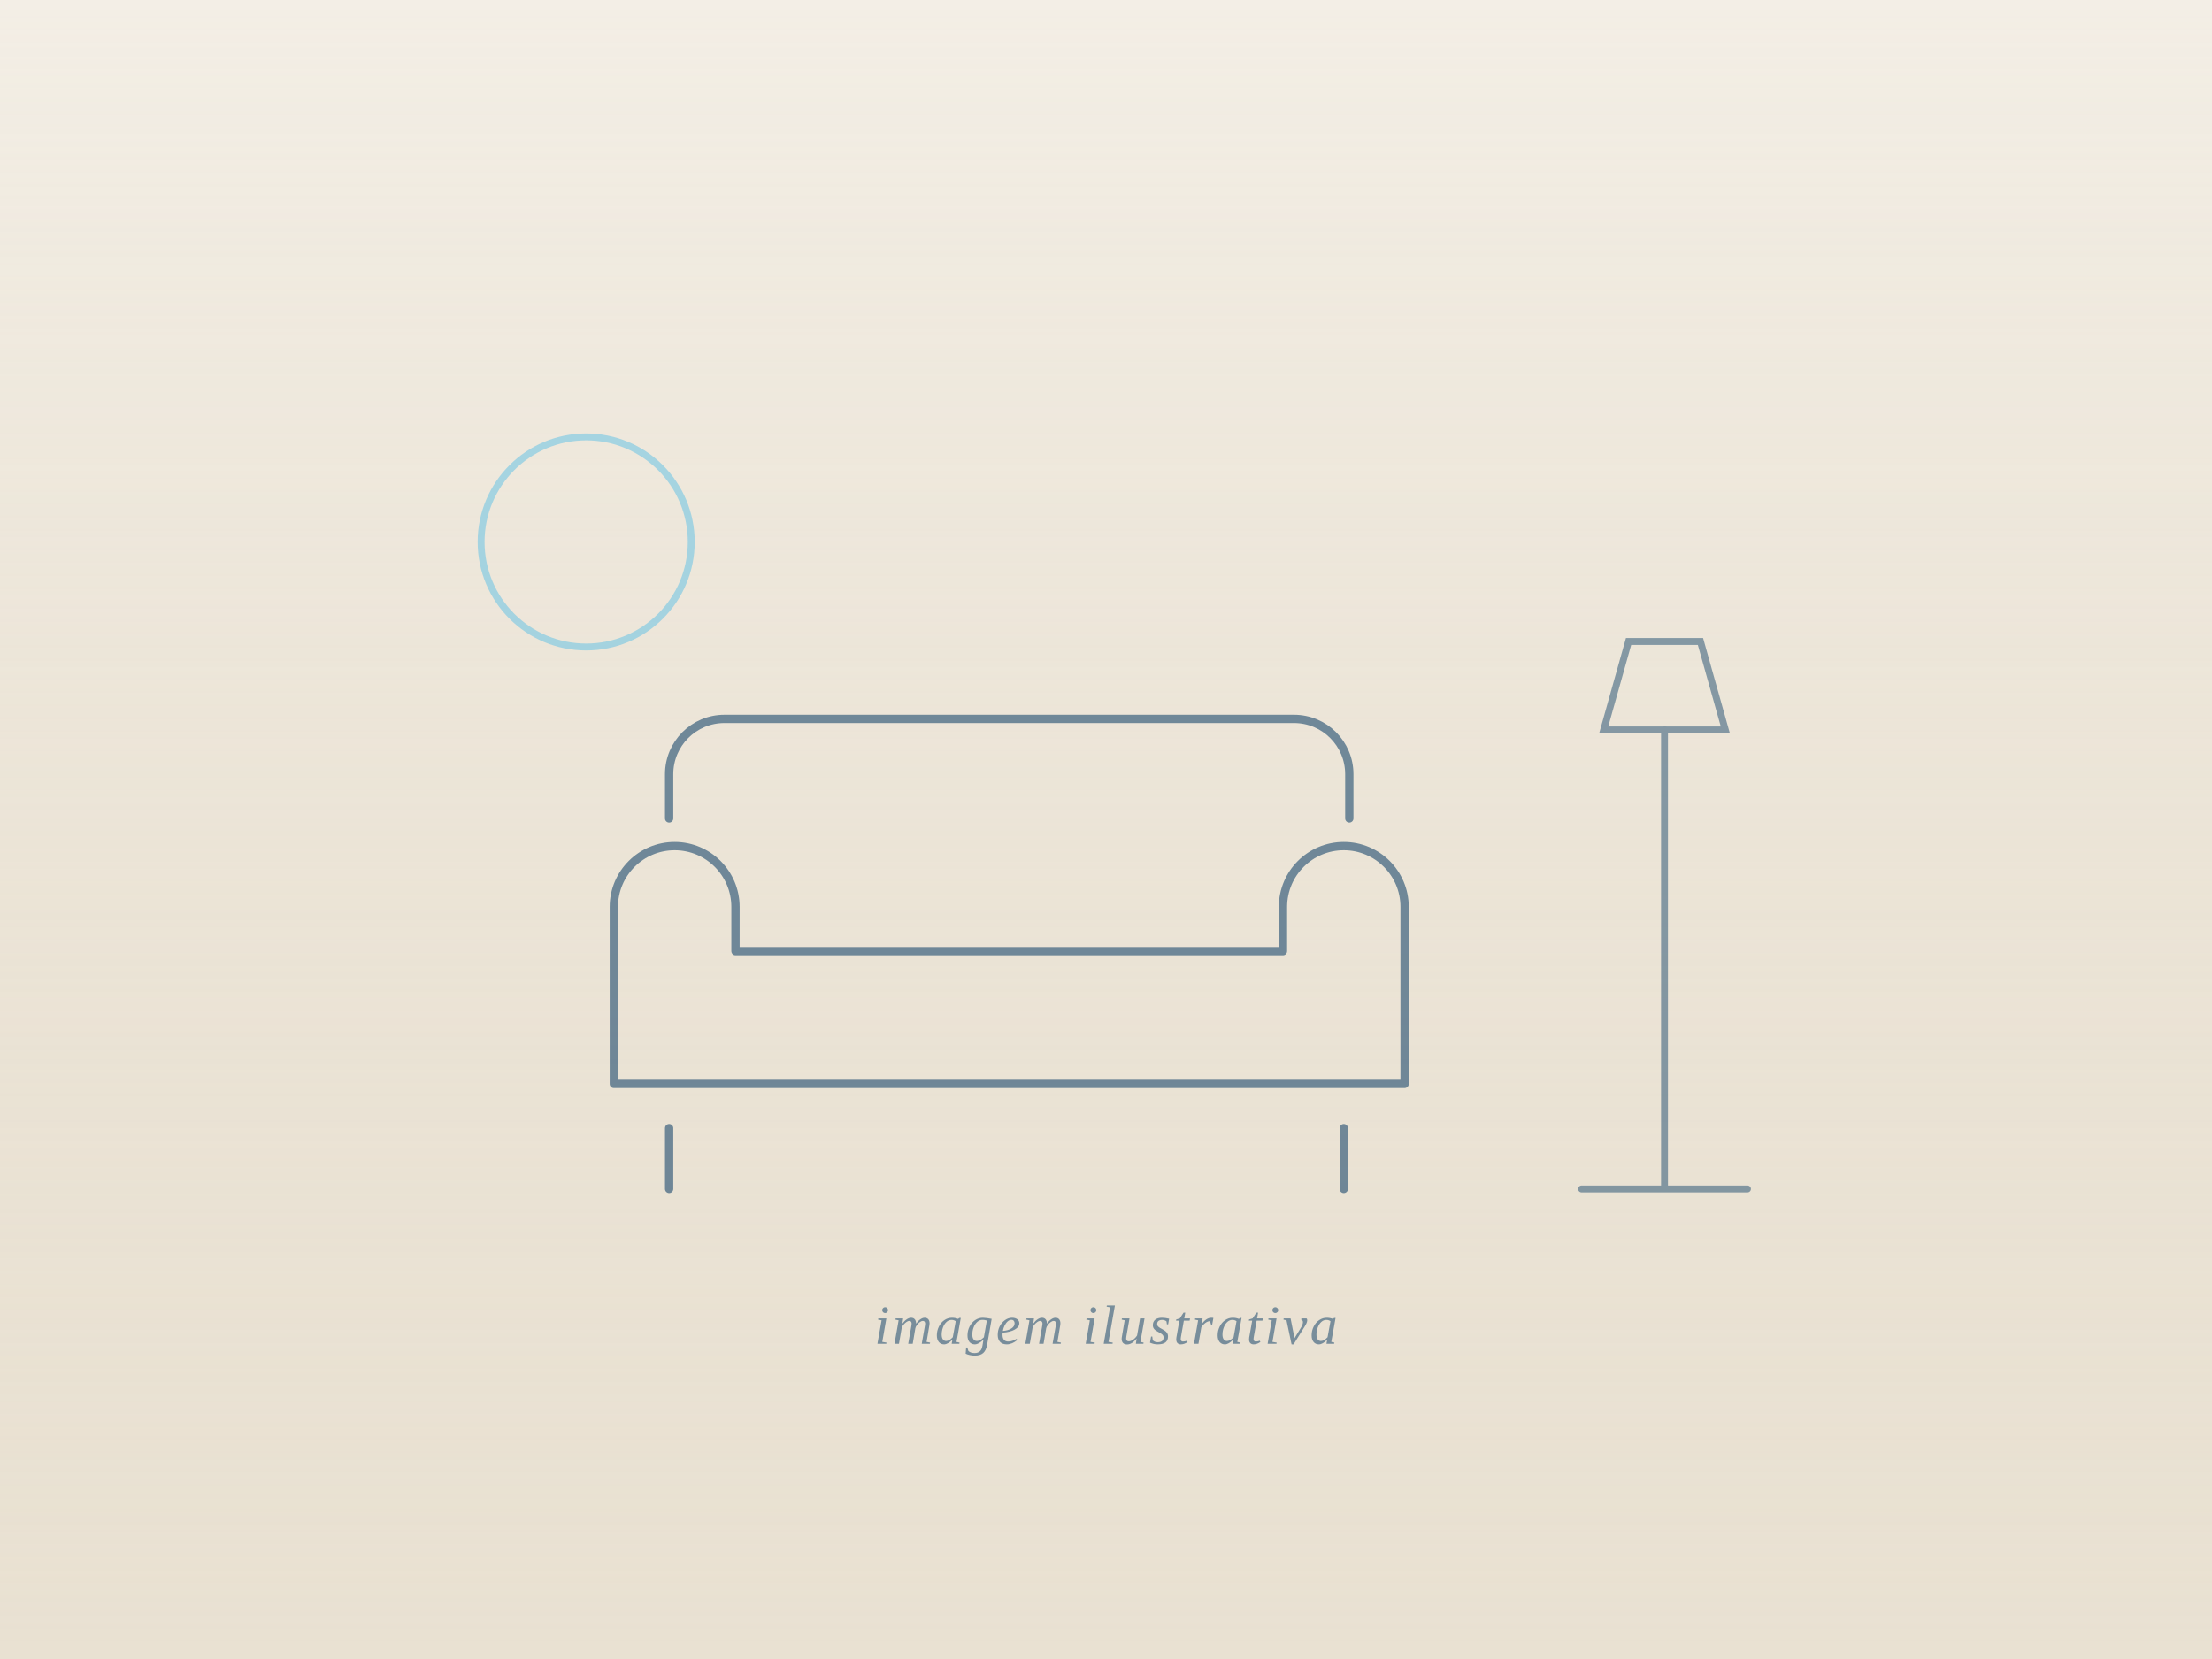
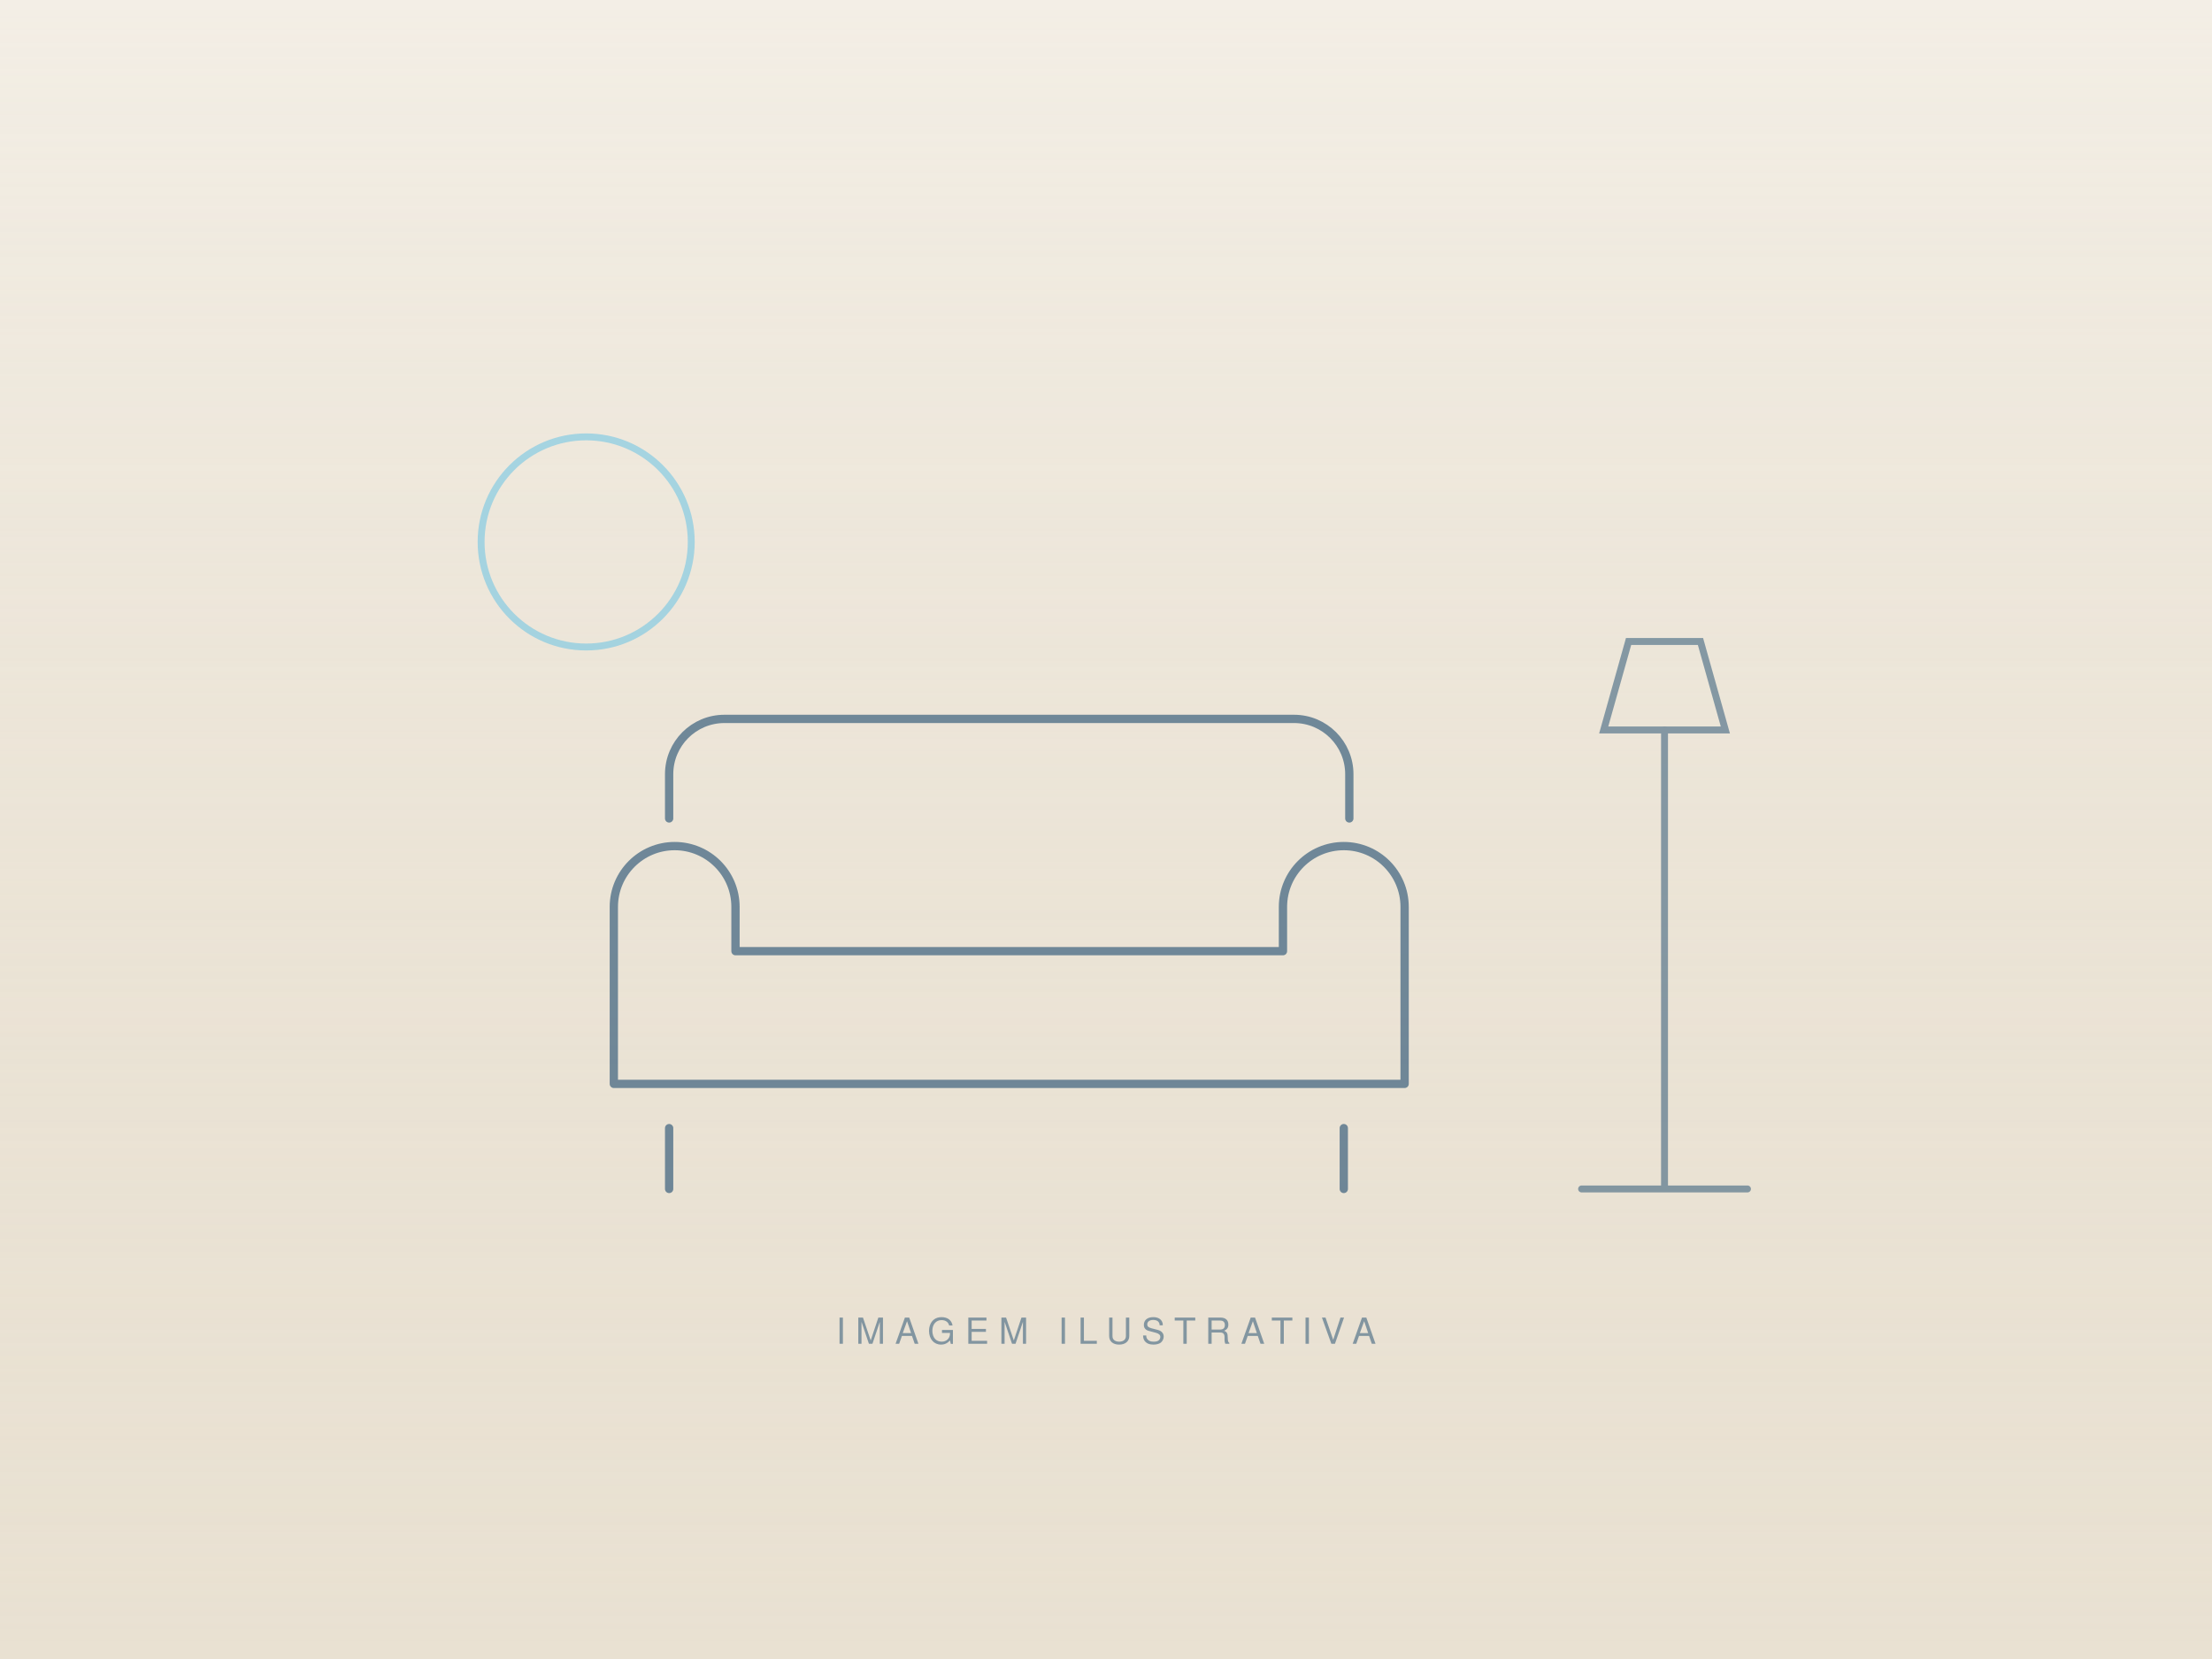
<svg xmlns="http://www.w3.org/2000/svg" viewBox="0 0 800 600" role="img" aria-label="Apartamento — imagem ilustrativa">
  <defs>
    <linearGradient id="w4" x1="0" y1="0" x2="0" y2="1">
      <stop offset="0" stop-color="#FBF9F5" />
      <stop offset="1" stop-color="#E9E1D2" stop-opacity="0" />
    </linearGradient>
  </defs>
  <rect width="800" height="600" fill="#E9E1D2" />
  <rect width="800" height="600" fill="url(#w4)" opacity=".55" />
  <g stroke="#1C4A6E" stroke-width="3" fill="none" stroke-linecap="round" stroke-linejoin="round" opacity=".6">
    <path d="M242 296 v-16 a20 20 0 0 1 20 -20 h206 a20 20 0 0 1 20 20 v16" />
    <path d="M222 328 a22 22 0 0 1 22 -22 v0 a22 22 0 0 1 22 22 v16 h198 v-16 a22 22 0 0 1 44 0 v64 h-286 z" />
    <path d="M242 408 v22 M486 408 v22" />
    <path d="M266 344 h198" stroke-width="2.5" opacity=".8" />
  </g>
  <g stroke="#1C4A6E" stroke-width="2.5" fill="none" stroke-linecap="round" opacity=".5">
    <path d="M572 430 h60 M602 430 v-166" />
    <path d="M580 264 h44 l-9 -32 h-26 z" />
  </g>
  <circle cx="212" cy="196" r="38" fill="none" stroke="#5CBFE5" stroke-width="2.5" opacity=".5" />
-   <text x="400" y="486" text-anchor="middle" font-family="Georgia, 'Times New Roman', serif" font-style="italic" font-size="20" letter-spacing="1" fill="#1C4A6E" fill-opacity=".55">imagem ilustrativa</text>
+   <text x="400" y="486" text-anchor="middle" font-family="Helvetica, Arial, sans-serif" font-size="13" letter-spacing="3.5" fill="#1C4A6E" fill-opacity=".5">IMAGEM ILUSTRATIVA</text>
</svg>
